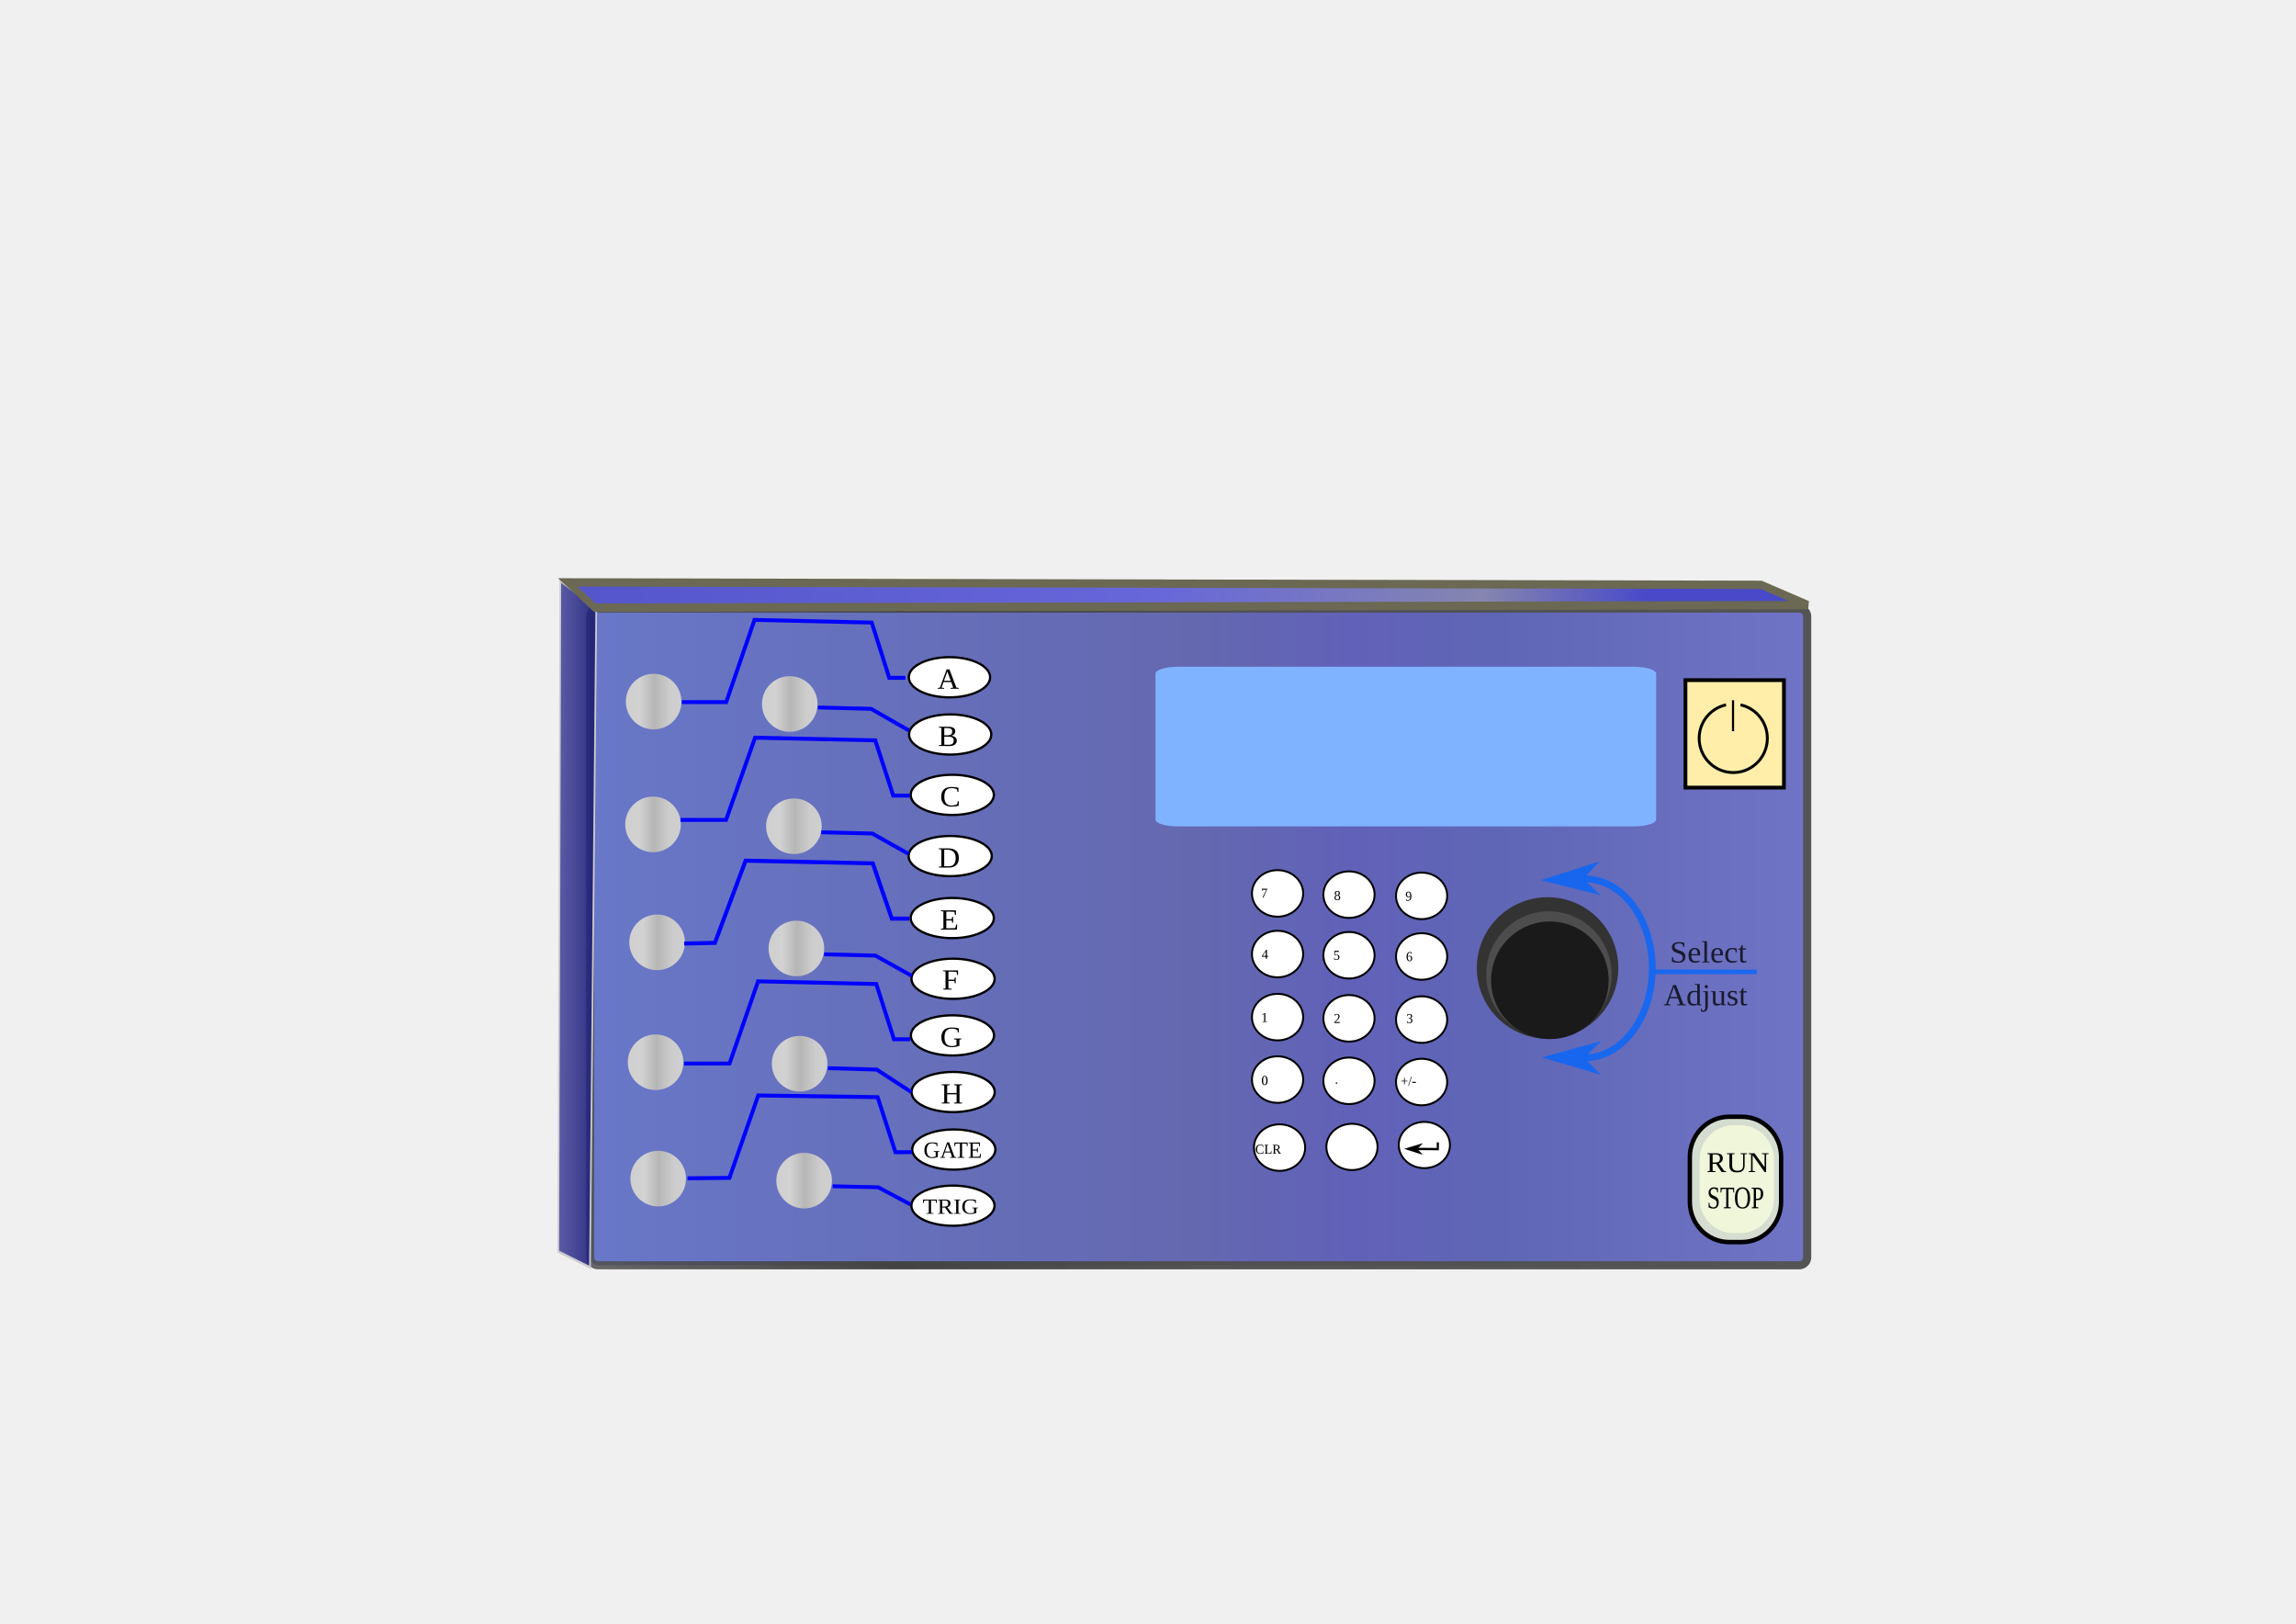
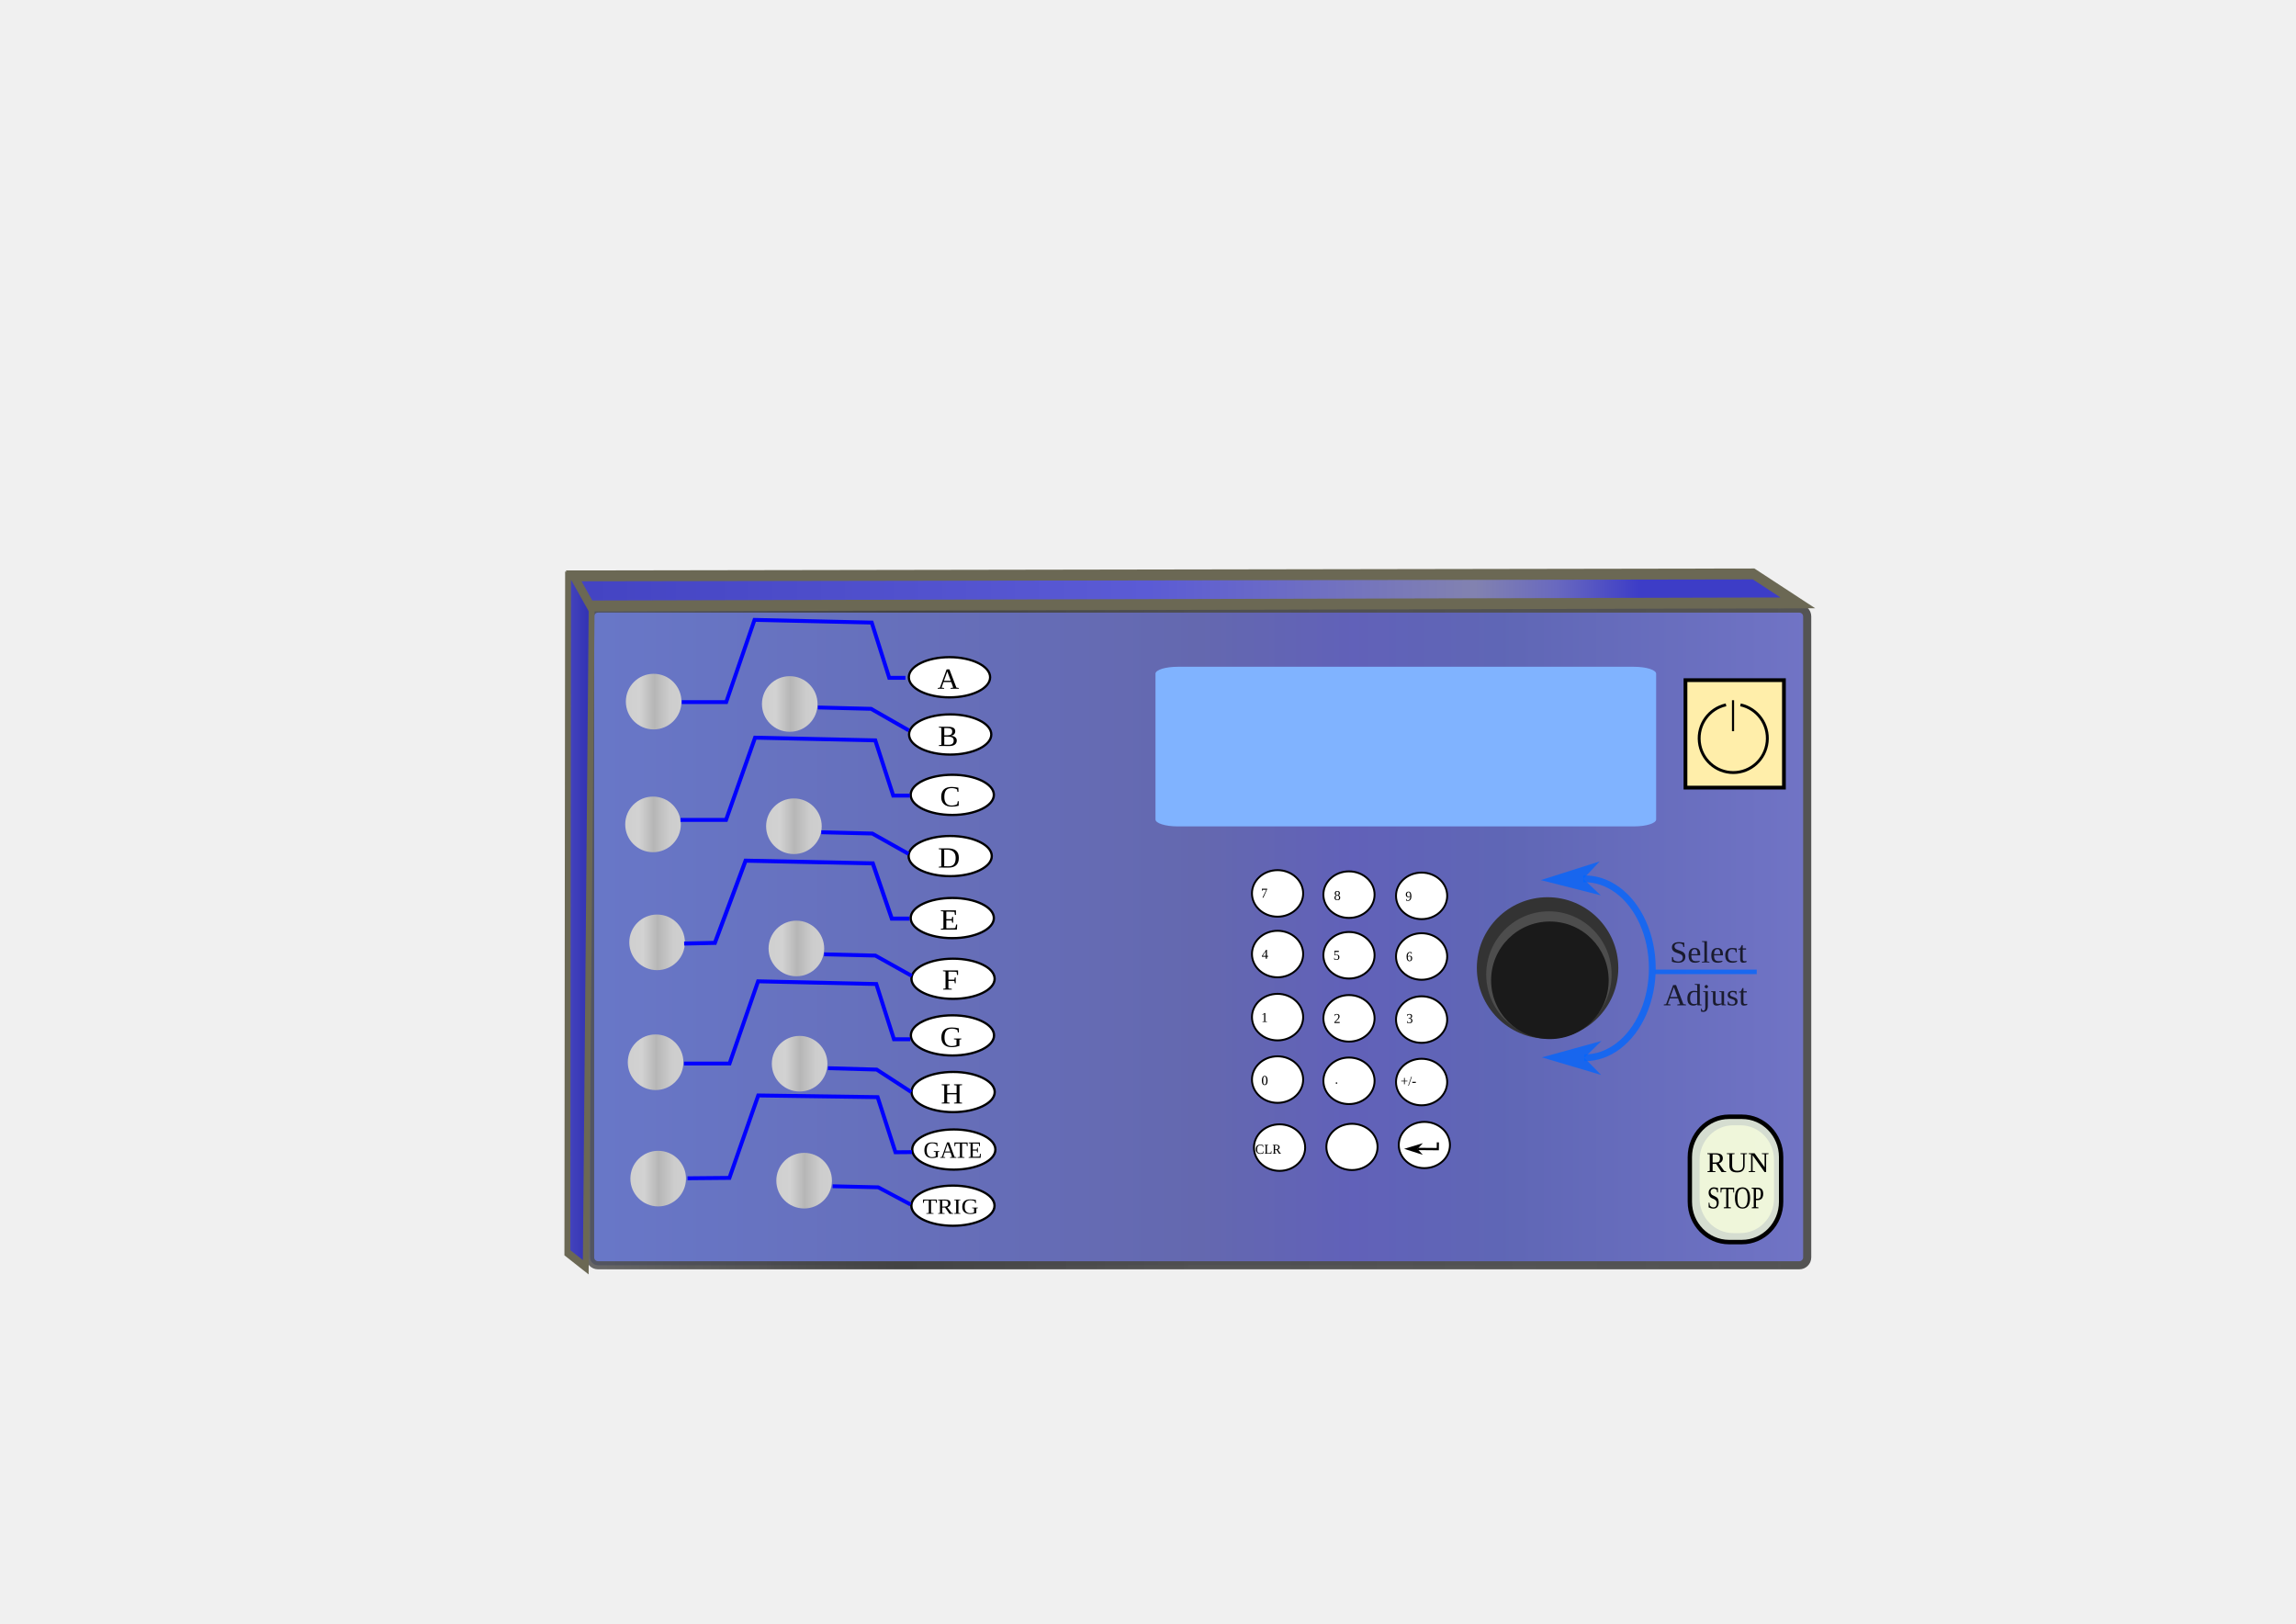
<svg xmlns="http://www.w3.org/2000/svg" xmlns:xlink="http://www.w3.org/1999/xlink" width="297mm" height="210mm" viewBox="0 0 1122.52 793.701" version="1.1" id="schematic-window" xml:space="preserve">
  <defs id="defs1">
    <linearGradient id="linearGradient18">
      <stop style="stop-color:#4558bd;stop-opacity:1;" offset="0" id="stop18" />
      <stop style="stop-color:#40459e;stop-opacity:1;" offset="0.5" id="stop20" />
      <stop style="stop-color:#3c3caa;stop-opacity:1;" offset="0.625" id="stop22" />
      <stop style="stop-color:#3a43a6;stop-opacity:1;" offset="0.75" id="stop21" />
      <stop style="stop-color:#5054ba;stop-opacity:1;" offset="1" id="stop19" />
    </linearGradient>
    <linearGradient id="linearGradient12">
-       <stop style="stop-color:#5353ca;stop-opacity:1;" offset="0" id="stop12" />
-       <stop style="stop-color:#6767da;stop-opacity:1;" offset="0.5" id="stop16" />
-       <stop style="stop-color:#8585af;stop-opacity:1;" offset="0.75" id="stop7" />
-       <stop style="stop-color:#4949ca;stop-opacity:1;" offset="0.875" id="stop8" />
+       <stop style="stop-color:#4040c0;stop-opacity:1;" offset="0" id="stop12" />
+       <stop style="stop-color:#5b5bd5;stop-opacity:1;" offset="0.5" id="stop16" />
+       <stop style="stop-color:#8282b0;stop-opacity:1;" offset="0.75" id="stop7" />
+       <stop style="stop-color:#6969bf;stop-opacity:1;" offset="0.812" id="stop5" />
+       <stop style="stop-color:#3d3dc7;stop-opacity:1;" offset="0.875" id="stop8" />
    </linearGradient>
    <linearGradient id="linearGradient10">
-       <stop style="stop-color:#9090df;stop-opacity:1;" offset="0" id="stop10" />
-       <stop style="stop-color:#6868d4;stop-opacity:0.498;" offset="0.5" id="stop17" />
-       <stop style="stop-color:#22227c;stop-opacity:0.906;" offset="1" id="stop11" />
+       <stop style="stop-color:#5e5ed1;stop-opacity:1;" offset="0" id="stop10" />
+       <stop style="stop-color:#9090de;stop-opacity:1;" offset="0.5" id="stop17" />
+       <stop style="stop-color:#3434b5;stop-opacity:1;" offset="1" id="stop11" />
    </linearGradient>
    <marker style="overflow:visible" id="marker40" refX="0" refY="0" orient="auto-start-reverse" markerWidth="1" markerHeight="1" viewBox="0 0 1 1" preserveAspectRatio="xMidYMid">
      <path style="fill:context-stroke;fill-rule:evenodd;stroke:none" d="M 0,0 5,-5 -12.5,0 5,5 Z" transform="scale(-0.5)" id="path40" />
    </marker>
-     <linearGradient id="linearGradient3">
-       <stop style="stop-color:#6a6a6a;stop-opacity:1;" offset="0" id="stop4" />
-       <stop style="stop-color:#cbcbcb;stop-opacity:1;" offset="0.5" id="stop6" />
-       <stop style="stop-color:#cdcdcd;stop-opacity:0.984;" offset="1" id="stop5" />
-     </linearGradient>
    <linearGradient id="linearGradient1">
      <stop style="stop-color:#4f4f4f;stop-opacity:0.85;" offset="0" id="stop1" />
      <stop style="stop-color:#434343;stop-opacity:1;" offset="0.25" id="stop15" />
      <stop style="stop-color:#4e4e4e;stop-opacity:0.961;" offset="0.5" id="stop3" />
      <stop style="stop-color:#545454;stop-opacity:1;" offset="1" id="stop2" />
    </linearGradient>
    <linearGradient xlink:href="#linearGradient1" id="linearGradient2" x1="348.383" y1="513.366" x2="892.011" y2="513.366" gradientUnits="userSpaceOnUse" gradientTransform="matrix(1.095116,0,0,1.123407,-91.35504,-119.2038)" />
-     <linearGradient xlink:href="#linearGradient3" id="linearGradient5" x1="165.352" y1="416.812" x2="241.933" y2="416.812" gradientUnits="userSpaceOnUse" gradientTransform="matrix(2.04966,0,0,0.9036011,-254.763,59.89803)" />
    <linearGradient xlink:href="#linearGradient64" id="linearGradient62" x1="245.16" y1="129.553" x2="252.354" y2="129.553" gradientUnits="userSpaceOnUse" spreadMethod="repeat" gradientTransform="matrix(3.77747,0,0,3.960815,-632.9454,-182.0122)" />
    <linearGradient id="linearGradient64">
      <stop style="stop-color:#d2d2d2;stop-opacity:1;" offset="0.251" id="stop62" />
      <stop style="stop-color:#b6b6b6;stop-opacity:1;" offset="0.511" id="stop63" />
      <stop style="stop-color:#cdcdcd;stop-opacity:1;" offset="0.795" id="stop64" />
    </linearGradient>
    <linearGradient xlink:href="#linearGradient64" id="linearGradient62-3" x1="245.16" y1="129.553" x2="252.354" y2="129.553" gradientUnits="userSpaceOnUse" spreadMethod="repeat" gradientTransform="matrix(3.77747,0,0,3.960815,-558.7858,-171.0375)" />
    <linearGradient xlink:href="#linearGradient64" id="linearGradient62-1" x1="245.16" y1="129.553" x2="252.354" y2="129.553" gradientUnits="userSpaceOnUse" spreadMethod="repeat" gradientTransform="matrix(3.779528,0,0,3.779528,-563.588,-119.054)" />
    <linearGradient xlink:href="#linearGradient64" id="linearGradient62-34" x1="245.16" y1="129.553" x2="252.354" y2="129.553" gradientUnits="userSpaceOnUse" spreadMethod="repeat" gradientTransform="matrix(3.779528,0,0,3.779528,-552.0365,-85.76037)" />
    <linearGradient xlink:href="#linearGradient64" id="linearGradient62-5" x1="245.16" y1="129.553" x2="252.354" y2="129.553" gradientUnits="userSpaceOnUse" spreadMethod="repeat" gradientTransform="matrix(3.77747,0,0,3.960815,-625.2891,-172.2558)" />
    <linearGradient xlink:href="#linearGradient64" id="linearGradient62-6" x1="245.16" y1="129.553" x2="252.354" y2="129.553" gradientUnits="userSpaceOnUse" spreadMethod="repeat" gradientTransform="matrix(3.779528,0,0,3.779528,-620.9173,-86.66504)" />
    <linearGradient xlink:href="#linearGradient64" id="linearGradient62-8" x1="245.16" y1="129.553" x2="252.354" y2="129.553" gradientUnits="userSpaceOnUse" spreadMethod="repeat" gradientTransform="matrix(3.779528,0,0,3.779528,-550.8339,-26.01833)" />
    <linearGradient xlink:href="#linearGradient64" id="linearGradient62-0" x1="245.16" y1="129.553" x2="252.354" y2="129.553" gradientUnits="userSpaceOnUse" spreadMethod="repeat" gradientTransform="matrix(3.779528,0,0,3.779528,-618.9293,-29.00631)" />
    <linearGradient xlink:href="#linearGradient64" id="linearGradient62-65" x1="245.16" y1="129.553" x2="252.354" y2="129.553" gradientUnits="userSpaceOnUse" spreadMethod="repeat" gradientTransform="matrix(3.779528,0,0,3.779528,-549.2467,30.31113)" />
    <linearGradient xlink:href="#linearGradient64" id="linearGradient62-02" x1="245.16" y1="129.553" x2="252.354" y2="129.553" gradientUnits="userSpaceOnUse" spreadMethod="repeat" gradientTransform="matrix(3.779528,0,0,3.779528,-619.6595,29.60474)" />
    <linearGradient xlink:href="#linearGradient64" id="linearGradient55" gradientUnits="userSpaceOnUse" gradientTransform="matrix(3.779528,0,0,3.779528,-547.0406,87.48024)" x1="245.16" y1="129.553" x2="252.354" y2="129.553" spreadMethod="repeat" />
    <linearGradient xlink:href="#linearGradient64" id="linearGradient56" gradientUnits="userSpaceOnUse" gradientTransform="matrix(3.779528,0,0,3.779528,-618.3959,86.48024)" x1="245.16" y1="129.553" x2="252.354" y2="129.553" spreadMethod="repeat" />
-     <linearGradient xlink:href="#linearGradient10" id="linearGradient11" x1="165.352" y1="416.812" x2="241.933" y2="416.812" gradientUnits="userSpaceOnUse" gradientTransform="matrix(2.04966,0,0,0.9036011,-254.763,59.89803)" />
-     <linearGradient xlink:href="#linearGradient12" id="linearGradient13" x1="167.562" y1="270.375" x2="1054.162" y2="270.375" gradientUnits="userSpaceOnUse" gradientTransform="matrix(0.9663637,0,0,2.548162,18.61081,-525.6967)" />
    <linearGradient xlink:href="#linearGradient18" id="linearGradient19" x1="286.523" y1="457.984" x2="885.525" y2="457.984" gradientUnits="userSpaceOnUse" />
+     <linearGradient xlink:href="#linearGradient12" id="linearGradient4" gradientUnits="userSpaceOnUse" gradientTransform="matrix(0.9615342,0,0,3.081897,16.99378,-706.6412)" x1="167.562" y1="270.375" x2="1054.162" y2="270.375" />
+     <linearGradient xlink:href="#linearGradient10" id="linearGradient5" gradientUnits="userSpaceOnUse" gradientTransform="matrix(1.654773,0,0,0.9071444,-162.0988,57.62441)" x1="165.352" y1="416.812" x2="241.933" y2="416.812" />
  </defs>
-   <rect style="fill:url(#linearGradient19);fill-opacity:0.798;fill-rule:evenodd;stroke:url(#linearGradient2);stroke-width:3.967;stroke-dasharray:none" id="rect1" width="595.035" height="321.01" x="288.507" y="297.479" ry="3.864" />
+   <rect style="fill:url(#linearGradient19);fill-opacity:0.798;fill-rule:evenodd;stroke:url(#linearGradient2);stroke-width:3.969;stroke-dasharray:none" id="rect1" width="595.035" height="321.01" x="288.507" y="297.479" ry="3.864" />
  <g id="g54" transform="matrix(1.000545,0,0,0.9542299,5.017997,17.68272)">
    <g id="g53" transform="matrix(0.9773982,0,0,1.000624,0.9050532,-53.43665)">
      <ellipse style="fill:#ffffff;fill-opacity:1;stroke:#000000;stroke-width:0.242;stroke-dasharray:none;stroke-opacity:1;paint-order:markers fill stroke" id="ellipse61-9" cx="179.278" cy="99.697" rx="4.407" ry="2.169" transform="matrix(4.611464,0,0,4.743589,-358.1149,-91.31441)" />
      <text xml:space="preserve" style="font-size:15.015px;line-height:0;text-align:start;writing-mode:lr-tb;direction:ltr;text-anchor:start;opacity:1;fill:#000000;fill-opacity:1;fill-rule:evenodd;stroke:none;stroke-width:0.915;stroke-dasharray:none;stroke-opacity:1" x="462.588" y="387.493" id="text53" transform="translate(1.8836073e-6)">
        <tspan id="tspan53" x="462.588" y="387.493">A</tspan>
      </text>
    </g>
    <g id="g53-8" transform="matrix(0.9887273,0,0,1.000312,-4.057192,-24.00391)">
      <ellipse style="fill:#ffffff;fill-opacity:1;stroke:#000000;stroke-width:0.242;stroke-dasharray:none;stroke-opacity:1;paint-order:markers fill stroke" id="ellipse61-9-2" cx="179.278" cy="99.697" rx="4.407" ry="2.169" transform="matrix(4.611464,0,0,4.743589,-358.1149,-91.31441)" />
      <text xml:space="preserve" style="font-size:15.015px;line-height:0;text-align:start;writing-mode:lr-tb;direction:ltr;text-anchor:start;opacity:1;fill:#000000;fill-opacity:1;fill-rule:evenodd;stroke:none;stroke-width:0.915;stroke-dasharray:none;stroke-opacity:1" x="462.588" y="387.493" id="text53-5" transform="translate(1.8836073e-6)">
        <tspan id="tspan53-4" x="462.588" y="387.493">B</tspan>
      </text>
    </g>
    <g id="g53-6" transform="translate(-8.3124,7.045323)">
      <ellipse style="fill:#ffffff;fill-opacity:1;stroke:#000000;stroke-width:0.242;stroke-dasharray:none;stroke-opacity:1;paint-order:markers fill stroke" id="ellipse61-9-3" cx="179.278" cy="99.697" rx="4.407" ry="2.169" transform="matrix(4.611464,0,0,4.743589,-358.1149,-91.31441)" />
      <text xml:space="preserve" style="font-size:15.015px;line-height:0;text-align:start;writing-mode:lr-tb;direction:ltr;text-anchor:start;opacity:1;fill:#000000;fill-opacity:1;fill-rule:evenodd;stroke:none;stroke-width:0.915;stroke-dasharray:none;stroke-opacity:1" x="462.588" y="387.493" id="text53-3" transform="translate(1.8836073e-6)">
        <tspan id="tspan53-5" x="462.588" y="387.493">C</tspan>
      </text>
    </g>
    <g id="g53-2" transform="translate(-9.335516,38.39879)">
      <ellipse style="fill:#ffffff;fill-opacity:1;stroke:#000000;stroke-width:0.242;stroke-dasharray:none;stroke-opacity:1;paint-order:markers fill stroke" id="ellipse61-9-5" cx="179.278" cy="99.697" rx="4.407" ry="2.169" transform="matrix(4.611464,0,0,4.743589,-358.1149,-91.31441)" />
      <text xml:space="preserve" style="font-size:15.015px;line-height:0;text-align:start;writing-mode:lr-tb;direction:ltr;text-anchor:start;opacity:1;fill:#000000;fill-opacity:1;fill-rule:evenodd;stroke:none;stroke-width:0.915;stroke-dasharray:none;stroke-opacity:1" x="462.588" y="387.493" id="text53-36" transform="translate(1.8836073e-6)">
        <tspan id="tspan53-1" x="462.588" y="387.493">D</tspan>
      </text>
    </g>
    <g id="g53-4" transform="translate(-8.311324,70.15285)">
      <ellipse style="fill:#ffffff;fill-opacity:1;stroke:#000000;stroke-width:0.242;stroke-dasharray:none;stroke-opacity:1;paint-order:markers fill stroke" id="ellipse61-9-6" cx="179.278" cy="99.697" rx="4.407" ry="2.169" transform="matrix(4.611464,0,0,4.743589,-358.1149,-91.31441)" />
      <text xml:space="preserve" style="font-size:15.015px;line-height:0;text-align:start;writing-mode:lr-tb;direction:ltr;text-anchor:start;opacity:1;fill:#000000;fill-opacity:1;fill-rule:evenodd;stroke:none;stroke-width:0.915;stroke-dasharray:none;stroke-opacity:1" x="462.588" y="387.493" id="text53-2" transform="translate(1.8836073e-6)">
        <tspan id="tspan53-9" x="462.588" y="387.493">E</tspan>
      </text>
    </g>
    <g id="g53-64" transform="translate(-7.275753,100.9069)">
      <ellipse style="fill:#ffffff;fill-opacity:1;stroke:#000000;stroke-width:1.134;stroke-dasharray:none;stroke-opacity:1;paint-order:markers fill stroke" id="ellipse61-9-9" cx="467.959" cy="381.953" rx="20.323" ry="10.288" />
      <text xml:space="preserve" style="font-size:15.015px;line-height:0;text-align:start;writing-mode:lr-tb;direction:ltr;text-anchor:start;opacity:1;fill:#000000;fill-opacity:1;fill-rule:evenodd;stroke:none;stroke-width:0.915;stroke-dasharray:none;stroke-opacity:1" x="462.588" y="387.493" id="text53-29" transform="translate(1.8836073e-6)">
        <tspan id="tspan53-3" x="462.588" y="387.493">F</tspan>
      </text>
    </g>
    <g id="g53-9" transform="translate(-8.228803,130.2643)">
      <ellipse style="fill:#ffffff;fill-opacity:1;stroke:#000000;stroke-width:0.242;stroke-dasharray:none;stroke-opacity:1;paint-order:markers fill stroke" id="ellipse61-9-63" cx="179.278" cy="99.697" rx="4.407" ry="2.169" transform="matrix(4.611464,0,0,4.743589,-358.1149,-91.31441)" />
      <text xml:space="preserve" style="font-size:15.015px;line-height:0;text-align:start;writing-mode:lr-tb;direction:ltr;text-anchor:start;opacity:1;fill:#000000;fill-opacity:1;fill-rule:evenodd;stroke:none;stroke-width:0.915;stroke-dasharray:none;stroke-opacity:1" x="462.588" y="387.493" id="text53-4" transform="translate(1.8836073e-6)">
        <tspan id="tspan53-2" x="462.588" y="387.493">G</tspan>
      </text>
    </g>
    <g id="g53-93" transform="translate(-9.541943,190.4597)">
      <ellipse style="fill:#ffffff;fill-opacity:1;stroke:#000000;stroke-width:1.134;stroke-dasharray:none;stroke-opacity:1;paint-order:markers fill stroke" id="ellipse61-9-0" cx="470.593" cy="379.882" rx="20.323" ry="10.288" />
      <text xml:space="preserve" style="font-size:11.565px;line-height:0;text-align:start;writing-mode:lr-tb;direction:ltr;text-anchor:start;opacity:1;fill:#000000;fill-opacity:1;fill-rule:evenodd;stroke:none;stroke-width:0.704;stroke-dasharray:none;stroke-opacity:1" x="470.827" y="371.824" id="text53-77" transform="scale(0.9680028,1.033055)">
        <tspan id="tspan53-8" x="470.827" y="371.824" style="stroke-width:0.704">GATE</tspan>
      </text>
    </g>
    <g id="g53-93-6" transform="translate(-9.960926,219.2147)">
      <ellipse style="fill:#ffffff;fill-opacity:1;stroke:#000000;stroke-width:1.134;stroke-dasharray:none;stroke-opacity:1;paint-order:markers fill stroke" id="ellipse61-9-0-1" cx="470.593" cy="379.882" rx="20.323" ry="10.288" />
      <text xml:space="preserve" style="font-size:11.437px;line-height:0;text-align:start;writing-mode:lr-tb;direction:ltr;text-anchor:start;opacity:1;fill:#000000;fill-opacity:1;fill-rule:evenodd;stroke:none;stroke-width:0.697;stroke-dasharray:none;stroke-opacity:1" x="444.182" y="394.045" id="text53-77-1" transform="scale(1.026053,0.9746086)">
        <tspan id="tspan53-8-1" x="444.182" y="394.045" style="stroke-width:0.697">TRIG</tspan>
      </text>
    </g>
    <g id="g53-81" transform="translate(-7.899621,159.2731)">
      <ellipse style="fill:#ffffff;fill-opacity:1;stroke:#000000;stroke-width:0.242;stroke-dasharray:none;stroke-opacity:1;paint-order:markers fill stroke" id="ellipse61-9-25" cx="179.278" cy="99.697" rx="4.407" ry="2.169" transform="matrix(4.611464,0,0,4.743589,-358.1149,-91.31441)" />
      <text xml:space="preserve" style="font-size:15.015px;line-height:0;text-align:start;writing-mode:lr-tb;direction:ltr;text-anchor:start;opacity:1;fill:#000000;fill-opacity:1;fill-rule:evenodd;stroke:none;stroke-width:0.915;stroke-dasharray:none;stroke-opacity:1" x="462.588" y="387.493" id="text53-7" transform="translate(1.8836073e-6)">
        <tspan id="tspan53-44" x="462.588" y="387.493">H</tspan>
      </text>
    </g>
    <ellipse style="fill:url(#linearGradient62-3);fill-opacity:1;stroke:none;stroke-width:0.774;stroke-dasharray:none;stroke-opacity:1;paint-order:markers fill stroke" id="path61-5" cx="380.885" cy="342.098" rx="13.587" ry="14.247" />
    <ellipse style="fill:url(#linearGradient62-5);fill-opacity:1;stroke:none;stroke-width:0.774;stroke-dasharray:none;stroke-opacity:1;paint-order:markers fill stroke" id="path61" cx="314.382" cy="340.879" rx="13.587" ry="14.247" />
  </g>
  <g id="layer1">
    <g id="g105" transform="matrix(0.7499625,0,0,1.098761,108.0079,-70.55813)" style="stroke:#e3e2db;stroke-opacity:1">
-       <path style="fill:url(#linearGradient11);fill-opacity:1;fill-rule:evenodd;stroke:url(#linearGradient5);stroke-width:1.097" d="m 221.284,322.688 -1.332,298.331 20.648,7.022 4.103,-293.207 z" id="path1" />
-       <path style="fill:url(#linearGradient13);fill-opacity:1;stroke:#6b6854;stroke-width:3.723;stroke-opacity:1;paint-order:fill markers stroke" d="m 226.14,323.319 17.548,11.228 791.031,-1.125 -30.572,-9.007 z" id="path18" />
+       <path style="fill:url(#linearGradient5);fill-opacity:1;fill-rule:evenodd;stroke:#6b6854;stroke-width:3.839;stroke-dasharray:none;stroke-opacity:1" d="m 226.31,320.391 -0.457,301.158 11.975,6.446 4.041,-307.865 z" id="path1-2" />
+       <path style="fill:url(#linearGradient4);fill-opacity:1;stroke:#6b6854;stroke-width:4.842;stroke-dasharray:none;stroke-opacity:1;paint-order:fill markers stroke" d="m 229.969,320.412 10.977,13.376 787.078,-1.36 -28.858,-12.879 z" id="path18-5" />
    </g>
    <path d="m 575.793,325.935 c -6.024,0 -10.874,1.516 -10.874,3.398 v 71.232 c 0,1.882 4.85,3.398 10.874,3.398 h 223.021 c 6.024,0 10.874,-1.516 10.874,-3.398 v -71.232 c 0,-1.882 -4.85,-3.398 -10.874,-3.398 z" style="fill:#80b3ff;stroke-width:0.523;paint-order:markers fill stroke" id="path6" />
    <g id="g66" transform="matrix(4.611464,0,0,4.74359,-358.1149,-91.31441)">
      <ellipse style="opacity:1;fill:#ffffff;fill-opacity:1;stroke:#000000;stroke-width:0.2;stroke-dasharray:none;stroke-opacity:1;paint-order:markers fill stroke" id="ellipse50" cx="213.103" cy="124.063" rx="2.713" ry="2.398" />
      <ellipse style="opacity:1;fill:#ffffff;fill-opacity:1;stroke:#000000;stroke-width:0.2;stroke-dasharray:none;stroke-opacity:1;paint-order:markers fill stroke" id="ellipse51" cx="220.675" cy="124.189" rx="2.713" ry="2.398" />
      <ellipse style="opacity:1;fill:#ffffff;fill-opacity:1;stroke:#000000;stroke-width:0.2;stroke-dasharray:none;stroke-opacity:1;paint-order:markers fill stroke" id="ellipse52" cx="228.374" cy="124.315" rx="2.713" ry="2.398" />
      <ellipse style="opacity:1;fill:#ffffff;fill-opacity:1;stroke:#000000;stroke-width:0.2;stroke-dasharray:none;stroke-opacity:1;paint-order:markers fill stroke" id="ellipse53" cx="213.103" cy="130.499" rx="2.713" ry="2.398" />
      <ellipse style="opacity:1;fill:#ffffff;fill-opacity:1;stroke:#000000;stroke-width:0.2;stroke-dasharray:none;stroke-opacity:1;paint-order:markers fill stroke" id="ellipse54" cx="220.675" cy="130.626" rx="2.713" ry="2.398" />
      <ellipse style="opacity:1;fill:#ffffff;fill-opacity:1;stroke:#000000;stroke-width:0.2;stroke-dasharray:none;stroke-opacity:1;paint-order:markers fill stroke" id="ellipse55" cx="228.374" cy="130.752" rx="2.713" ry="2.398" />
      <ellipse style="opacity:1;fill:#ffffff;fill-opacity:1;stroke:#000000;stroke-width:0.2;stroke-dasharray:none;stroke-opacity:1;paint-order:markers fill stroke" id="ellipse56" cx="213.103" cy="117.563" rx="2.713" ry="2.398" />
      <ellipse style="opacity:1;fill:#ffffff;fill-opacity:1;stroke:#000000;stroke-width:0.2;stroke-dasharray:none;stroke-opacity:1;paint-order:markers fill stroke" id="ellipse57" cx="220.675" cy="117.689" rx="2.713" ry="2.398" />
      <ellipse style="opacity:1;fill:#ffffff;fill-opacity:1;stroke:#000000;stroke-width:0.2;stroke-dasharray:none;stroke-opacity:1;paint-order:markers fill stroke" id="ellipse58" cx="228.374" cy="117.815" rx="2.713" ry="2.398" />
      <ellipse style="opacity:1;fill:#ffffff;fill-opacity:1;stroke:#000000;stroke-width:0.2;stroke-dasharray:none;stroke-opacity:1;paint-order:markers fill stroke" id="ellipse59" cx="213.103" cy="111.316" rx="2.713" ry="2.398" />
      <ellipse style="opacity:1;fill:#ffffff;fill-opacity:1;stroke:#000000;stroke-width:0.2;stroke-dasharray:none;stroke-opacity:1;paint-order:markers fill stroke" id="ellipse60" cx="220.675" cy="111.442" rx="2.713" ry="2.398" />
      <ellipse style="opacity:1;fill:#ffffff;fill-opacity:1;stroke:#000000;stroke-width:0.2;stroke-dasharray:none;stroke-opacity:1;paint-order:markers fill stroke" id="ellipse61" cx="228.374" cy="111.568" rx="2.713" ry="2.398" />
      <ellipse style="fill:#ffffff;fill-opacity:1;stroke:#000000;stroke-width:0.2;stroke-dasharray:none;stroke-opacity:1;paint-order:markers fill stroke" id="ellipse61-6" cx="213.315" cy="137.507" rx="2.713" ry="2.398" />
      <text xml:space="preserve" style="font-size:1.411px;text-align:center;writing-mode:lr-tb;direction:ltr;text-anchor:middle;fill:#000000;fill-opacity:1;stroke:none;stroke-width:0.2;stroke-dasharray:none;stroke-opacity:1;paint-order:markers fill stroke" x="213.343" y="138.14" id="text84-2">
        <tspan id="tspan84-9" style="stroke-width:0.2" x="213.343" y="138.14">CLR</tspan>
      </text>
      <g id="g1" transform="translate(-7.522351,26.07329)">
        <text xml:space="preserve" style="font-size:1.411px;text-align:center;writing-mode:lr-tb;direction:ltr;text-anchor:middle;opacity:1;fill:#000000;fill-opacity:1;stroke:none;stroke-width:0.2;stroke-dasharray:none;stroke-opacity:1;paint-order:markers fill stroke" x="228.238" y="112.067" id="text84-9">
          <tspan id="tspan84-8" style="stroke-width:0.2" x="228.238" y="112.067">9</tspan>
        </text>
      </g>
      <ellipse style="fill:#ffffff;fill-opacity:1;stroke:#000000;stroke-width:0.932;stroke-dasharray:none;stroke-opacity:1;paint-order:markers fill stroke" id="ellipse61-1" cx="660.975" cy="560.638" rx="12.514" ry="11.303" transform="matrix(0.2168509,0,0,0.2108108,77.65752,19.25007)" />
      <ellipse style="fill:#ffffff;fill-opacity:1;stroke:#000000;stroke-width:0.932;stroke-dasharray:none;stroke-opacity:1;paint-order:markers fill stroke" id="ellipse61-63" cx="696.372" cy="559.706" rx="12.514" ry="11.303" transform="matrix(0.2168509,0,0,0.2108108,77.65752,19.25007)" />
      <text xml:space="preserve" style="font-size:1.411px;text-align:center;writing-mode:lr-tb;direction:ltr;text-anchor:middle;opacity:1;fill:#000000;fill-opacity:1;stroke:none;stroke-width:0.2;stroke-dasharray:none;stroke-opacity:1;paint-order:markers fill stroke" x="212.978" y="131.053" id="text73">
        <tspan id="tspan73" style="stroke-width:0.2" x="212.978" y="131.053">0</tspan>
      </text>
      <text xml:space="preserve" style="font-size:1.411px;text-align:center;writing-mode:lr-tb;direction:ltr;text-anchor:middle;opacity:1;fill:#000000;fill-opacity:1;stroke:none;stroke-width:0.2;stroke-dasharray:none;stroke-opacity:1;paint-order:markers fill stroke" x="220.586" y="130.919" id="text74">
        <tspan id="tspan74" style="stroke-width:0.2" x="220.586" y="130.919">.</tspan>
      </text>
      <text xml:space="preserve" style="font-size:1.411px;text-align:center;writing-mode:lr-tb;direction:ltr;text-anchor:middle;opacity:1;fill:#000000;fill-opacity:1;stroke:none;stroke-width:0.2;stroke-dasharray:none;stroke-opacity:1;paint-order:markers fill stroke" x="228.216" y="131.12" id="text75">
        <tspan id="tspan75" style="stroke-width:0.2" x="228.216" y="131.12">+/-</tspan>
      </text>
      <text xml:space="preserve" style="font-size:1.411px;text-align:center;writing-mode:lr-tb;direction:ltr;text-anchor:middle;opacity:1;fill:#000000;fill-opacity:1;stroke:none;stroke-width:0.2;stroke-dasharray:none;stroke-opacity:1;paint-order:markers fill stroke" x="212.956" y="124.561" id="text76">
        <tspan id="tspan76" style="stroke-width:0.2" x="212.956" y="124.561">1</tspan>
      </text>
      <text xml:space="preserve" style="font-size:1.411px;text-align:center;writing-mode:lr-tb;direction:ltr;text-anchor:middle;opacity:1;fill:#000000;fill-opacity:1;stroke:none;stroke-width:0.2;stroke-dasharray:none;stroke-opacity:1;paint-order:markers fill stroke" x="220.653" y="124.672" id="text77">
        <tspan id="tspan77" style="stroke-width:0.2" x="220.653" y="124.672">2</tspan>
      </text>
      <text xml:space="preserve" style="font-size:1.411px;text-align:center;writing-mode:lr-tb;direction:ltr;text-anchor:middle;opacity:1;fill:#000000;fill-opacity:1;stroke:none;stroke-width:0.2;stroke-dasharray:none;stroke-opacity:1;paint-order:markers fill stroke" x="228.35" y="124.672" id="text78">
        <tspan id="tspan78" style="stroke-width:0.2" x="228.35" y="124.672">3</tspan>
      </text>
      <text xml:space="preserve" style="font-size:1.411px;text-align:center;writing-mode:lr-tb;direction:ltr;text-anchor:middle;opacity:1;fill:#000000;fill-opacity:1;stroke:none;stroke-width:0.2;stroke-dasharray:none;stroke-opacity:1;paint-order:markers fill stroke" x="213" y="118.046" id="text79">
        <tspan id="tspan79" style="stroke-width:0.2" x="213" y="118.046">4</tspan>
      </text>
      <text xml:space="preserve" style="font-size:1.411px;text-align:center;writing-mode:lr-tb;direction:ltr;text-anchor:middle;opacity:1;fill:#000000;fill-opacity:1;stroke:none;stroke-width:0.2;stroke-dasharray:none;stroke-opacity:1;paint-order:markers fill stroke" x="220.608" y="118.157" id="text80">
        <tspan id="tspan80" style="stroke-width:0.2" x="220.608" y="118.157">5</tspan>
      </text>
      <text xml:space="preserve" style="font-size:1.411px;text-align:center;writing-mode:lr-tb;direction:ltr;text-anchor:middle;opacity:1;fill:#000000;fill-opacity:1;stroke:none;stroke-width:0.2;stroke-dasharray:none;stroke-opacity:1;paint-order:markers fill stroke" x="228.305" y="118.291" id="text81">
        <tspan id="tspan81" style="stroke-width:0.2" x="228.305" y="118.291">6</tspan>
      </text>
      <text xml:space="preserve" style="font-size:1.411px;text-align:center;writing-mode:lr-tb;direction:ltr;text-anchor:middle;opacity:1;fill:#000000;fill-opacity:1;stroke:none;stroke-width:0.2;stroke-dasharray:none;stroke-opacity:1;paint-order:markers fill stroke" x="212.933" y="111.754" id="text82">
        <tspan id="tspan82" style="stroke-width:0.2" x="212.933" y="111.754">7</tspan>
      </text>
      <text xml:space="preserve" style="font-size:1.411px;text-align:center;writing-mode:lr-tb;direction:ltr;text-anchor:middle;opacity:1;fill:#000000;fill-opacity:1;stroke:none;stroke-width:0.2;stroke-dasharray:none;stroke-opacity:1;paint-order:markers fill stroke" x="220.675" y="112" id="text83">
        <tspan id="tspan83" style="stroke-width:0.2" x="220.675" y="112">8</tspan>
      </text>
      <text xml:space="preserve" style="font-size:1.411px;text-align:center;writing-mode:lr-tb;direction:ltr;text-anchor:middle;opacity:1;fill:#000000;fill-opacity:1;stroke:none;stroke-width:0.2;stroke-dasharray:none;stroke-opacity:1;paint-order:markers fill stroke" x="228.238" y="112.067" id="text84">
        <tspan id="tspan84" style="stroke-width:0.2" x="228.238" y="112.067">9</tspan>
      </text>
      <g id="g1-6" transform="matrix(0.8012851,0,0,0.8478343,46.5456,42.76151)" style="stroke:#000000">
        <path style="fill:none;fill-opacity:0.761;fill-rule:evenodd;stroke:#000000;stroke-width:0.283;stroke-dasharray:none;stroke-opacity:1;marker-start:url(#marker40)" d="m 226.375,111.916 2.689,0.021 0.007,-0.823" id="path45" />
      </g>
      <g id="g52">
        <rect style="fill:#f9f9f9;fill-opacity:0.761;fill-rule:evenodd;stroke:none;stroke-width:0.386;stroke-dasharray:none;stroke-opacity:1" id="rect45" width="7.896" height="11.113" x="257.844" y="135.207" ry="3.577" />
        <rect style="fill:#f6ffd5;fill-opacity:0.761;fill-rule:evenodd;stroke:#000000;stroke-width:0.461;stroke-dasharray:none;stroke-opacity:1" id="rect45-8" width="9.679" height="12.914" x="256.812" y="134.331" ry="4.157" />
        <text xml:space="preserve" style="font-size:3.059px;line-height:0;text-align:start;writing-mode:lr-tb;direction:ltr;text-anchor:start;fill:#000000;fill-opacity:1;fill-rule:evenodd;stroke:none;stroke-width:0.19;stroke-dasharray:none;stroke-opacity:1" x="250.779" y="144.381" id="text45" transform="scale(1.031068,0.969868)">
          <tspan id="tspan45" style="fill:#000000;fill-opacity:1;stroke:none;stroke-width:0.19;stroke-dasharray:none;stroke-opacity:1" x="250.779" y="144.381">RUN</tspan>
        </text>
        <text xml:space="preserve" style="font-size:2.836px;line-height:0;text-align:start;writing-mode:lr-tb;direction:ltr;text-anchor:start;fill:#000000;fill-opacity:1;fill-rule:evenodd;stroke:none;stroke-width:0.176;stroke-dasharray:none;stroke-opacity:1" x="294.597" y="126.211" id="text46" transform="scale(0.8779424,1.139027)">
          <tspan id="tspan46" style="fill:#000000;fill-opacity:1;stroke:none;stroke-width:0.176;stroke-opacity:1" x="294.597" y="126.211">STOP</tspan>
        </text>
      </g>
    </g>
    <g id="g40" transform="translate(-39.68718,-84.28401)">
      <circle style="fill:#333333;fill-opacity:1;stroke:none;stroke-width:0.91;stroke-dasharray:none;stroke-opacity:1;paint-order:markers fill stroke" id="circle64" cx="796.303" cy="557.452" r="34.583" />
      <ellipse style="fill:#4d4d4d;fill-opacity:1;stroke:none;stroke-width:0.809;stroke-dasharray:none;stroke-opacity:1;paint-order:markers fill stroke" id="circle65" cx="796.957" cy="560.649" rx="30.648" ry="30.886" />
      <circle style="fill:#1a1a1a;fill-opacity:1;stroke:none;stroke-width:0.756;stroke-dasharray:none;stroke-opacity:1;paint-order:markers fill stroke" id="path64" cx="797.432" cy="563.475" r="28.74" />
      <path style="fill:none;fill-opacity:1;stroke:#0066ff;stroke-width:3.322;stroke-dasharray:none;stroke-opacity:0.76;marker-start:url(#marker40);marker-end:url(#marker40);paint-order:markers fill stroke" id="circle64-7" d="m -513.949,813.737 a 43.738,33 0 0 1 -21.39,29.107 43.738,33 0 0 1 -44.111,0.249 43.738,33 0 0 1 -21.964,-28.863" transform="matrix(-4.383694e-5,-1,1,-7.7009107e-5,0,0)" />
    </g>
    <g id="g43" transform="matrix(1.025002,0,0,1,-28.67221,-82.42087)">
      <rect style="fill:#0066ff;fill-opacity:0.761;fill-rule:evenodd;stroke:none;stroke-width:4.208;stroke-dasharray:none" id="rect42" width="48.442" height="2.212" x="817.456" y="556.382" />
      <text xml:space="preserve" style="font-size:15.015px;line-height:0;text-align:start;writing-mode:lr-tb;direction:ltr;text-anchor:start;fill:#0066ff;fill-opacity:0.761;fill-rule:evenodd;stroke:none;stroke-width:3.024;stroke-dasharray:none" x="824.443" y="552.889" id="text42">
        <tspan id="tspan42" x="824.443" y="552.889" style="fill:#000000">Select</tspan>
      </text>
      <text xml:space="preserve" style="font-size:15.015px;line-height:0;text-align:start;writing-mode:lr-tb;direction:ltr;text-anchor:start;fill:#000000;fill-opacity:0.761;fill-rule:evenodd;stroke:none;stroke-width:1.89;stroke-dasharray:none" x="821.415" y="573.849" id="text43">
        <tspan id="tspan43" x="821.415" y="573.849">Adjust</tspan>
      </text>
    </g>
    <g id="g47" transform="translate(-12.57625,-3.726295)" style="fill:#eef4d7">
      <rect style="opacity:1;fill:#ffeeaa;fill-opacity:1;fill-rule:evenodd;stroke:#000000;stroke-width:1.838;stroke-dasharray:none;stroke-opacity:1" id="rect47" width="48.137" height="52.527" x="836.608" y="336.201" />
      <g id="g51" transform="matrix(0.3943578,0,0,0.3963453,531.8543,315.3637)">
        <path style="opacity:1;fill:none;fill-opacity:1;fill-rule:evenodd;stroke:#000000;stroke-width:3.565;stroke-dasharray:none;stroke-opacity:1" id="path50" d="m 840.984,83.027 a 42.266,42.235 0 0 1 33.067,45.772 42.266,42.235 0 0 1 -42.016,37.738 42.266,42.235 0 0 1 -42.033,-37.72 42.266,42.235 0 0 1 33.047,-45.787" />
        <rect style="opacity:1;fill:#000000;fill-opacity:1;fill-rule:evenodd;stroke:none;stroke-width:1.89;stroke-dasharray:none;stroke-opacity:1" id="rect51" width="2.635" height="38.206" x="830.425" y="77.321" />
      </g>
    </g>
    <text xml:space="preserve" style="font-size:15.015px;line-height:0;text-align:start;writing-mode:lr-tb;direction:ltr;text-anchor:start;opacity:1;fill:#eef4d7;fill-opacity:1;fill-rule:evenodd;stroke:none;stroke-width:1.89;stroke-dasharray:none;stroke-opacity:1" x="835.918" y="354.887" id="text47">
      <tspan id="tspan47" x="835.918" y="354.887" />
    </text>
  </g>
  <circle style="fill:url(#linearGradient62-34);fill-opacity:1;stroke:none;stroke-width:0.756;stroke-dasharray:none;stroke-opacity:1;paint-order:markers fill stroke" id="path61-0" cx="388.146" cy="403.888" r="13.595" />
  <circle style="fill:url(#linearGradient62-6);fill-opacity:1;stroke:none;stroke-width:0.756;stroke-dasharray:none;stroke-opacity:1;paint-order:markers fill stroke" id="path61-3" cx="319.265" cy="402.984" r="13.595" />
  <circle style="fill:url(#linearGradient62-65);fill-opacity:1;stroke:none;stroke-width:0.756;stroke-dasharray:none;stroke-opacity:1;paint-order:markers fill stroke" id="path61-9" cx="390.936" cy="519.96" r="13.595" />
  <circle style="fill:url(#linearGradient55);fill-opacity:1;stroke:none;stroke-width:0.756;stroke-dasharray:none;stroke-opacity:1;paint-order:markers fill stroke" id="path61-9-0" cx="393.142" cy="577.129" r="13.595" />
  <circle style="fill:url(#linearGradient56);fill-opacity:1;stroke:none;stroke-width:0.756;stroke-dasharray:none;stroke-opacity:1;paint-order:markers fill stroke" id="path61-9-5" cx="321.787" cy="576.129" r="13.595" />
  <circle style="fill:url(#linearGradient62-02);fill-opacity:1;stroke:none;stroke-width:0.756;stroke-dasharray:none;stroke-opacity:1;paint-order:markers fill stroke" id="path61-55" cx="320.523" cy="519.253" r="13.595" />
  <circle style="fill:url(#linearGradient62-8);fill-opacity:1;stroke:none;stroke-width:0.756;stroke-dasharray:none;stroke-opacity:1;paint-order:markers fill stroke" id="path61-06" cx="389.349" cy="463.63" r="13.595" />
  <circle style="fill:url(#linearGradient62-0);fill-opacity:1;stroke:none;stroke-width:0.756;stroke-dasharray:none;stroke-opacity:1;paint-order:markers fill stroke" id="path61-4" cx="321.253" cy="460.642" r="13.595" />
  <g id="g56" style="fill:none;stroke:#0000ff;stroke-opacity:1;stroke-width:1.89;stroke-dasharray:none">
    <path style="fill:none;fill-opacity:1;fill-rule:evenodd;stroke:#0000ff;stroke-width:1.89;stroke-dasharray:none;stroke-opacity:1" d="m 402.899,466.488 25.074,0.62 17.774,9.924" id="path56-7" />
    <path style="fill:none;fill-opacity:1;fill-rule:evenodd;stroke:#0000ff;stroke-width:1.867;stroke-dasharray:none;stroke-opacity:1" d="m 407.062,579.853 22.301,0.526 15.809,8.413" id="path56-5" />
    <path style="fill:none;fill-opacity:1;fill-rule:evenodd;stroke:#0000ff;stroke-width:1.89;stroke-dasharray:none;stroke-opacity:1" d="m 401.53,406.83 24.937,0.62 17.677,9.925" id="path56-9" />
    <path style="fill:none;fill-opacity:1;fill-rule:evenodd;stroke:#0000ff;stroke-width:1.89;stroke-dasharray:none;stroke-opacity:1" d="m 404.778,522.148 23.835,0.686 16.895,10.973" id="path56-0" />
    <path style="opacity:1;fill:none;fill-opacity:1;fill-rule:evenodd;stroke:#0000ff;stroke-width:1.89;stroke-dasharray:none;stroke-opacity:1" d="m 399.844,345.829 26.02,0.659 18.444,10.54" id="path56" />
  </g>
  <path style="fill:none;fill-opacity:1;fill-rule:evenodd;stroke:#0000ff;stroke-width:1.907;stroke-dasharray:none;stroke-opacity:1" d="m 336.127,575.963 20.492,-0.185 14.088,-40.298 58.365,0.829 8.721,26.933 8.05,-0.067" id="path57-3" />
  <g id="g57">
    <path style="opacity:1;fill:none;fill-opacity:1;fill-rule:evenodd;stroke:#0000ff;stroke-width:1.89;stroke-dasharray:none;stroke-opacity:1" d="m 333.313,343.194 h 21.738 l 13.833,-40.182 57.309,1.317 8.563,27.008 h 7.905" id="path57" />
    <path style="fill:none;fill-opacity:1;fill-rule:evenodd;stroke:#0000ff;stroke-width:1.914;stroke-dasharray:none;stroke-opacity:1" d="m 332.674,400.772 h 22.293 l 14.187,-40.182 58.774,1.317 8.782,27.008 h 8.107" id="path57-6" />
    <path style="fill:none;fill-opacity:1;fill-rule:evenodd;stroke:#0000ff;stroke-width:1.969;stroke-dasharray:none;stroke-opacity:1" d="m 334.482,461.225 15.026,-0.329 15.012,-40.182 62.191,1.317 9.293,27.008 h 8.578" id="path57-7" />
    <path style="fill:none;fill-opacity:1;fill-rule:evenodd;stroke:#0000ff;stroke-width:1.898;stroke-dasharray:none;stroke-opacity:1" d="m 334.423,519.869 22.252,0 13.951,-40.182 57.797,1.317 8.636,27.008 h 7.972" id="path57-72" />
  </g>
</svg>
